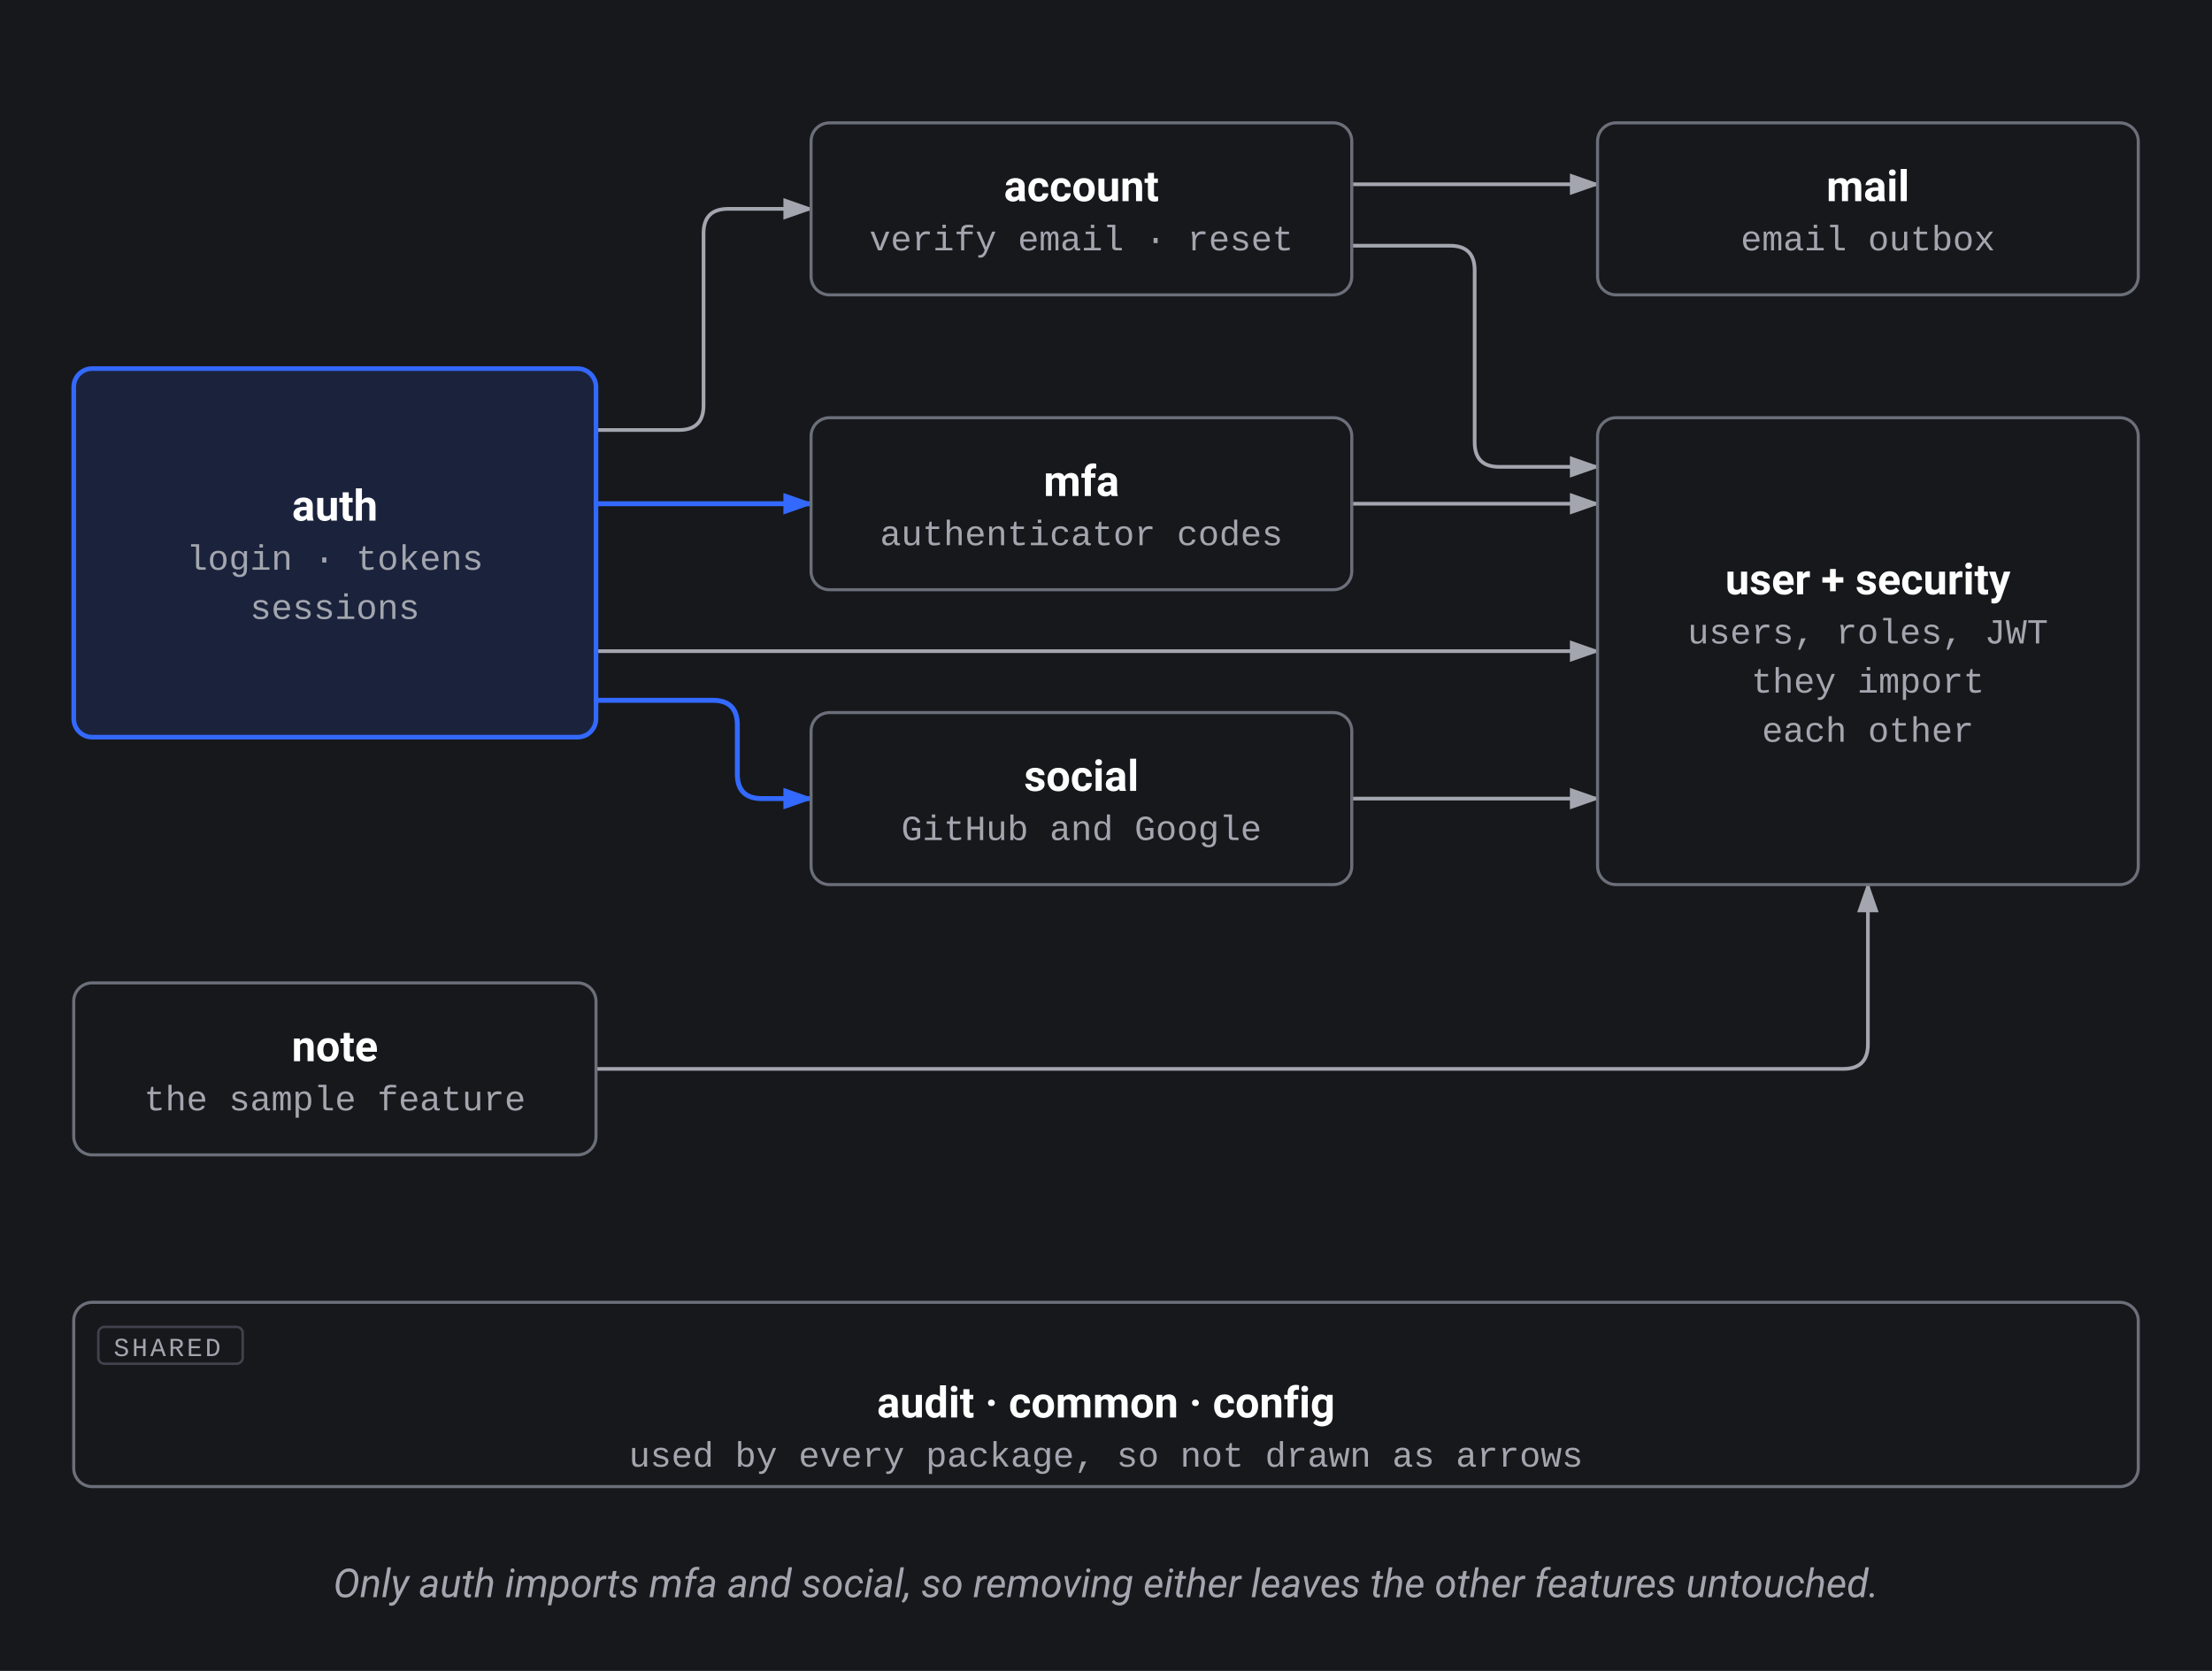
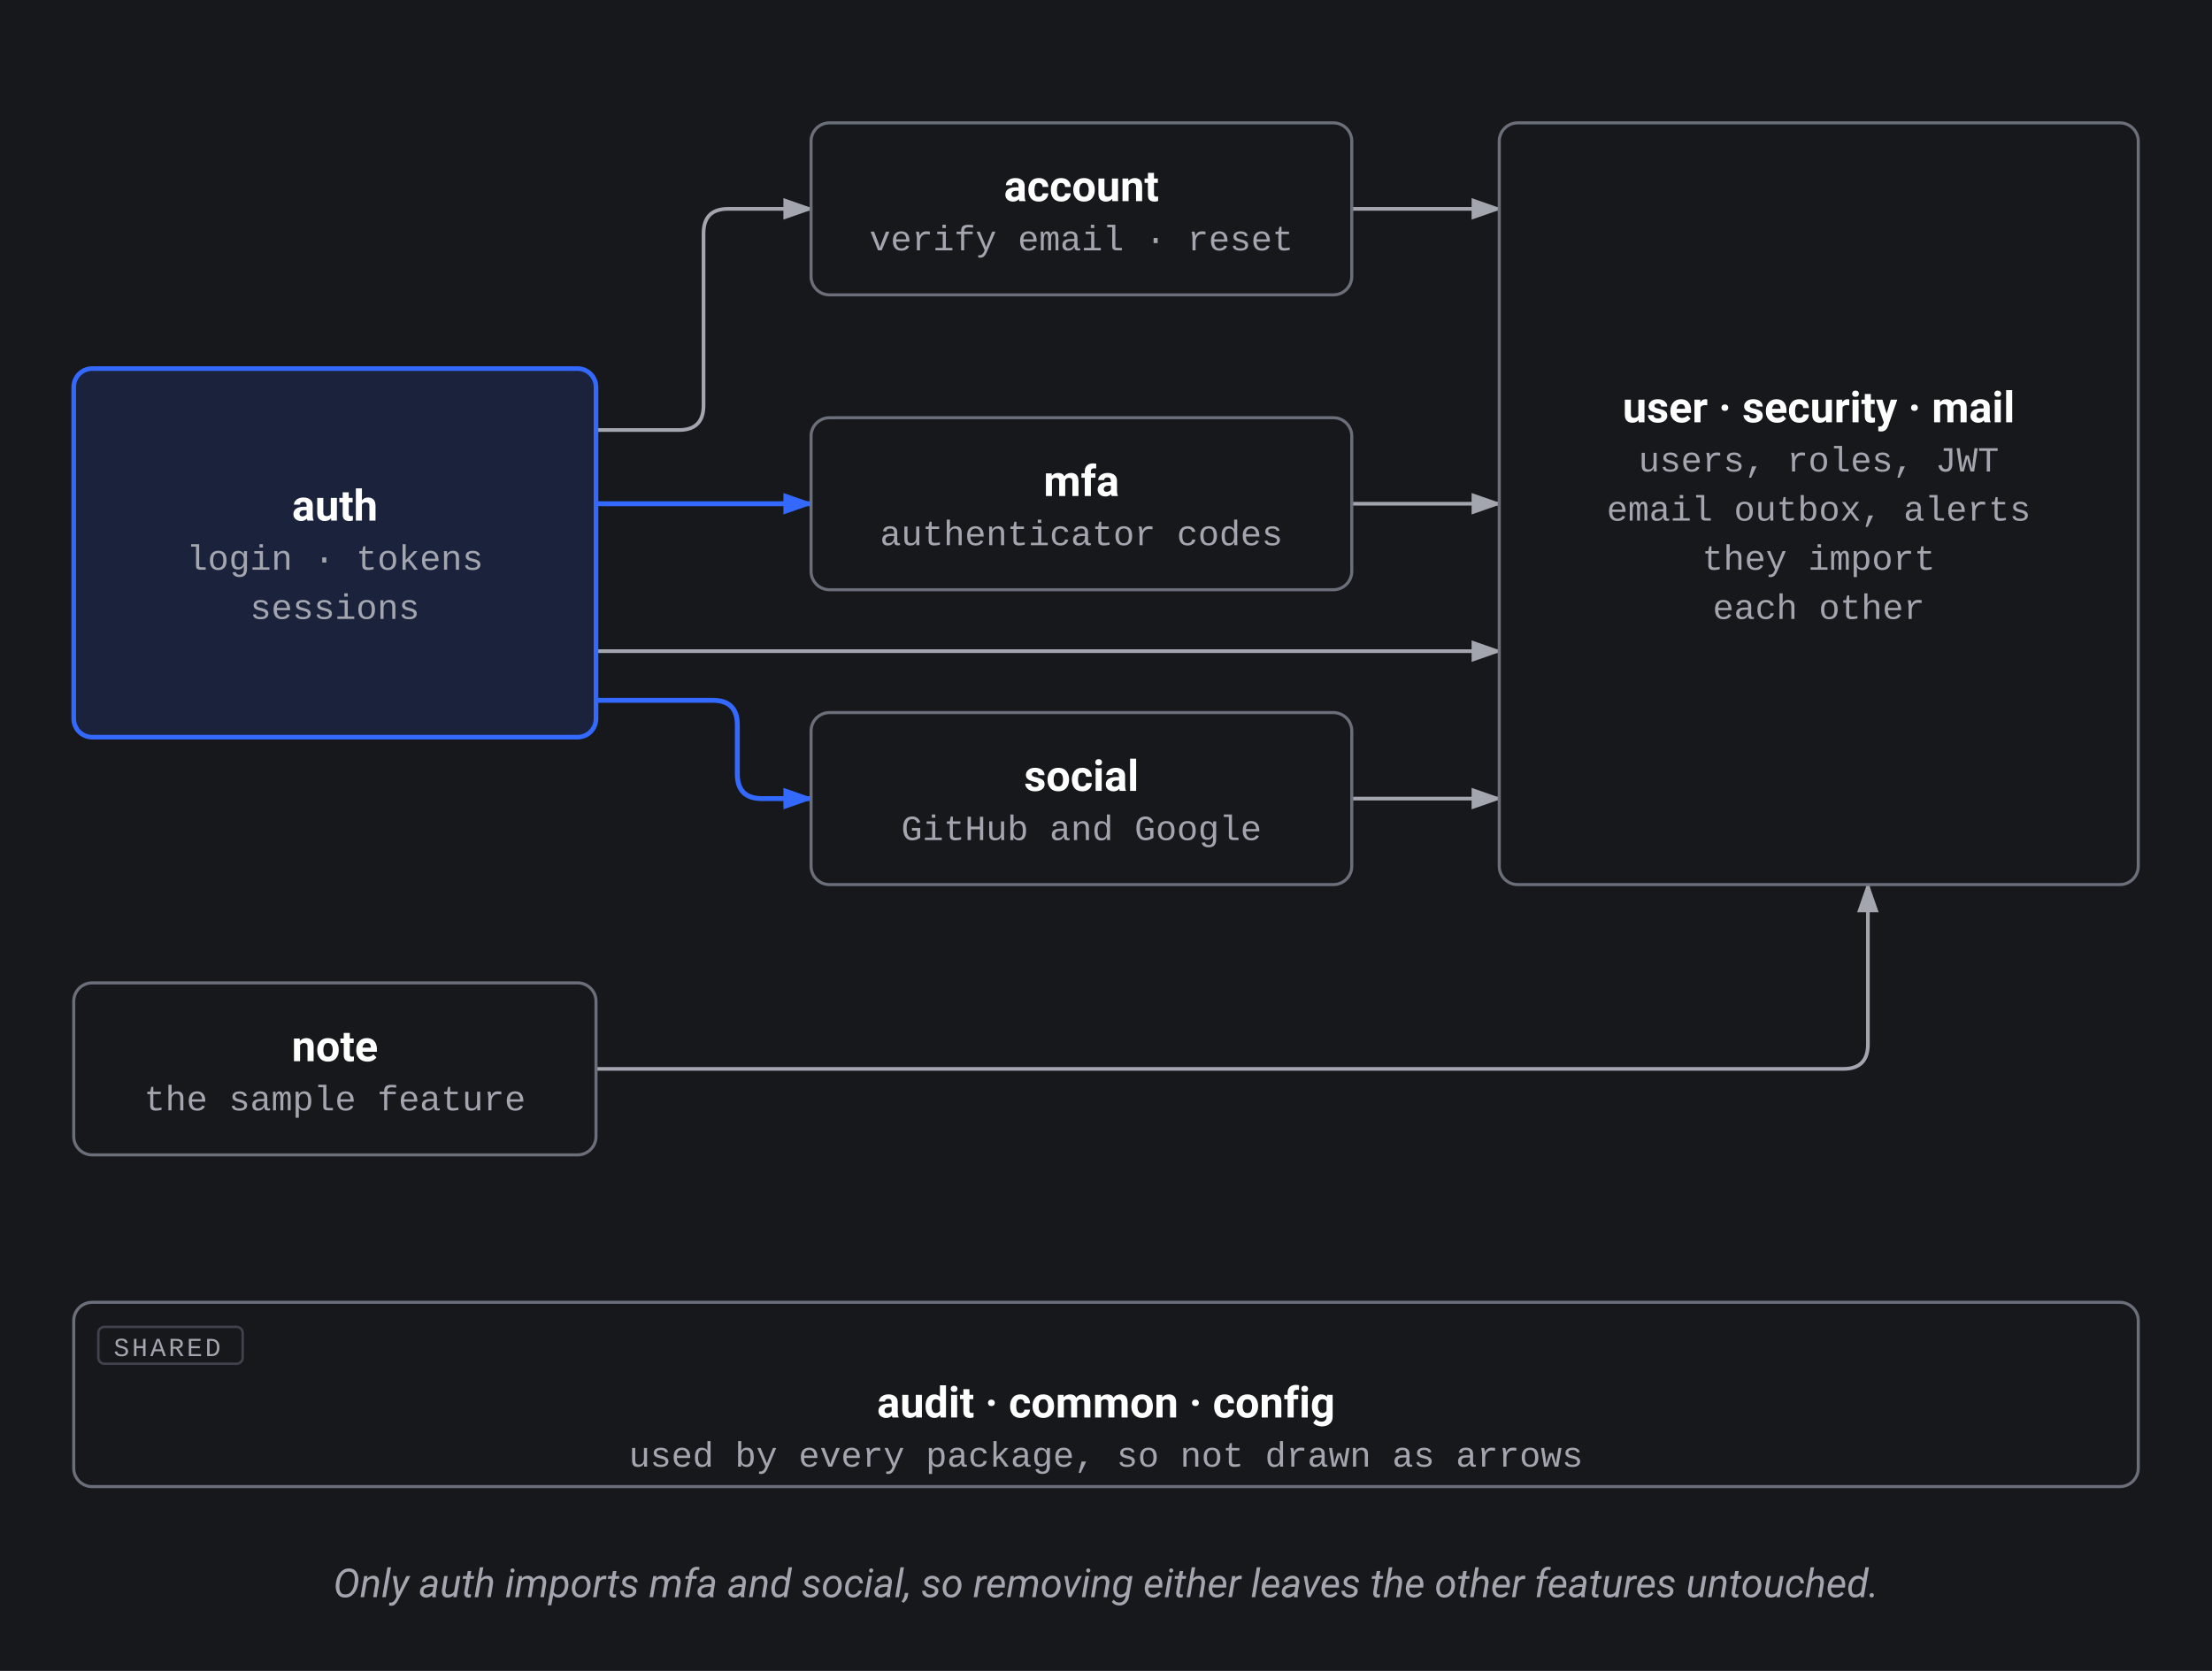
<svg xmlns="http://www.w3.org/2000/svg" viewBox="0 0 720 544" width="720" height="544" role="img" aria-labelledby="package-dependencies-title package-dependencies-desc">
  <defs>
    <style>
text{font-family:-apple-system, BlinkMacSystemFont, 'Segoe UI', Roboto, 'Helvetica Neue', Arial, 'Noto Sans', sans-serif} .mono{font-family:ui-monospace, SFMono-Regular, Menlo, Monaco, Consolas, 'Liberation Mono', 'Courier New', monospace}
.name{fill:#ffffff;font-size:14px;font-weight:600}
.sub{fill:#a3a6ae;font-size:11.5px}
.lbl{fill:#a3a6ae;font-size:10.5px;letter-spacing:.04em}
.lbl-accent{fill:#b2c7ff;font-size:10.5px;letter-spacing:.04em}
.tag{fill:#a3a6ae;font-size:8.5px;letter-spacing:.1em}
.note{fill:#a3a6ae;font-size:13px;font-style:italic}
.bg,.mask{fill:#17181c} .mask-zone{fill:#23262f}
.box{fill:#17181c;stroke:#6b6f79;stroke-width:1}
.box-focal{fill:#1b233c;stroke:#3369ff;stroke-width:1.5}
.box-ext{fill:#17181c;stroke:#6b6f79;stroke-width:1;stroke-dasharray:4 3}
.zone{fill:#23262f;stroke:#40434d;stroke-width:.8}
.frame{fill:none;stroke:#6b6f79;stroke-width:.8}
.chip{fill:none;stroke:#40434d;stroke-width:.8}
.w{fill:none;stroke:#a3a6ae;stroke-width:1.2}
.w-accent{fill:none;stroke:#3369ff;stroke-width:1.6}
.dash{stroke-dasharray:5 4}
.life{stroke:#40434d;stroke-width:1;stroke-dasharray:3 3}
.sep{stroke:#40434d;stroke-width:.8}
.m{fill:#a3a6ae} .m-accent{fill:#3369ff} .m-open{fill:none;stroke:#a3a6ae;stroke-width:1.2}
.dot{fill:#ffffff}
</style>
    <marker id="a" markerWidth="10" markerHeight="7" refX="9" refY="3.5" orient="auto" markerUnits="userSpaceOnUse">
      <polygon class="m" points="0 0, 10 3.5, 0 7" />
    </marker>
    <marker id="a-accent" markerWidth="10" markerHeight="7" refX="9" refY="3.5" orient="auto" markerUnits="userSpaceOnUse">
      <polygon class="m-accent" points="0 0, 10 3.5, 0 7" />
    </marker>
    <marker id="a-open" markerWidth="10" markerHeight="7" refX="9" refY="3.5" orient="auto" markerUnits="userSpaceOnUse">
      <polyline class="m-open" points="0 0, 10 3.5, 0 7" />
    </marker>
  </defs>
  <rect class="bg" width="100%" height="100%" />
  <path class="w" d="M194,140 L221,140 Q229,140 229,132 L229,76 Q229,68 237,68 L264,68" marker-end="url(#a)" />
  <path class="w-accent" d="M194,164 L264,164" marker-end="url(#a-accent)" />
-   <path class="w" d="M194,212 L520,212" marker-end="url(#a)" />
+   <path class="w" d="M194,212 L488,212" marker-end="url(#a)" />
  <path class="w-accent" d="M194,228 L232,228 Q240,228 240,236 L240,252 Q240,260 248,260 L264,260" marker-end="url(#a-accent)" />
-   <path class="w" d="M440,60 L520,60" marker-end="url(#a)" />
-   <path class="w" d="M440,80 L472,80 Q480,80 480,88 L480,144 Q480,152 488,152 L520,152" marker-end="url(#a)" />
-   <path class="w" d="M440,164 L520,164" marker-end="url(#a)" />
-   <path class="w" d="M440,260 L520,260" marker-end="url(#a)" />
+   <path class="w" d="M440,68 L488,68" marker-end="url(#a)" />
+   <path class="w" d="M440,164 L488,164" marker-end="url(#a)" />
+   <path class="w" d="M440,260 L488,260" marker-end="url(#a)" />
  <path class="w" d="M194,348 L600,348 Q608,348 608,340 L608,288" marker-end="url(#a)" />
  <text class="note" x="360" y="520" text-anchor="middle">Only auth imports mfa and social, so removing either leaves the other features untouched.</text>
  <rect class="mask" x="24" y="120" width="170" height="120" rx="6" />
  <rect class="box-focal" x="24" y="120" width="170" height="120" rx="6" />
  <text class="name" x="109.0" y="169.5" text-anchor="middle">auth</text>
  <text class="sub mono" x="109.0" y="185.5" text-anchor="middle">login · tokens</text>
  <text class="sub mono" x="109.0" y="201.5" text-anchor="middle">sessions</text>
  <rect class="mask" x="24" y="320" width="170" height="56" rx="6" />
  <rect class="box" x="24" y="320" width="170" height="56" rx="6" />
  <text class="name" x="109.0" y="345.5" text-anchor="middle">note</text>
  <text class="sub mono" x="109.0" y="361.5" text-anchor="middle">the sample feature</text>
  <rect class="mask" x="264" y="40" width="176" height="56" rx="6" />
  <rect class="box" x="264" y="40" width="176" height="56" rx="6" />
  <text class="name" x="352.0" y="65.5" text-anchor="middle">account</text>
  <text class="sub mono" x="352.0" y="81.5" text-anchor="middle">verify email · reset</text>
  <rect class="mask" x="264" y="136" width="176" height="56" rx="6" />
  <rect class="box" x="264" y="136" width="176" height="56" rx="6" />
  <text class="name" x="352.0" y="161.5" text-anchor="middle">mfa</text>
  <text class="sub mono" x="352.0" y="177.5" text-anchor="middle">authenticator codes</text>
  <rect class="mask" x="264" y="232" width="176" height="56" rx="6" />
  <rect class="box" x="264" y="232" width="176" height="56" rx="6" />
  <text class="name" x="352.0" y="257.5" text-anchor="middle">social</text>
  <text class="sub mono" x="352.0" y="273.5" text-anchor="middle">GitHub and Google</text>
-   <rect class="mask" x="520" y="40" width="176" height="56" rx="6" />
-   <rect class="box" x="520" y="40" width="176" height="56" rx="6" />
-   <text class="name" x="608.0" y="65.5" text-anchor="middle">mail</text>
-   <text class="sub mono" x="608.0" y="81.5" text-anchor="middle">email outbox</text>
-   <rect class="mask" x="520" y="136" width="176" height="152" rx="6" />
-   <rect class="box" x="520" y="136" width="176" height="152" rx="6" />
-   <text class="name" x="608.0" y="193.5" text-anchor="middle">user + security</text>
-   <text class="sub mono" x="608.0" y="209.5" text-anchor="middle">users, roles, JWT</text>
-   <text class="sub mono" x="608.0" y="225.5" text-anchor="middle">they import</text>
-   <text class="sub mono" x="608.0" y="241.5" text-anchor="middle">each other</text>
+   <rect class="mask" x="488" y="40" width="208" height="248" rx="6" />
+   <rect class="box" x="488" y="40" width="208" height="248" rx="6" />
+   <text class="name" x="592.0" y="137.5" text-anchor="middle">user · security · mail</text>
+   <text class="sub mono" x="592.0" y="153.5" text-anchor="middle">users, roles, JWT</text>
+   <text class="sub mono" x="592.0" y="169.5" text-anchor="middle">email outbox, alerts</text>
+   <text class="sub mono" x="592.0" y="185.5" text-anchor="middle">they import</text>
+   <text class="sub mono" x="592.0" y="201.5" text-anchor="middle">each other</text>
  <rect class="mask" x="24" y="424" width="672" height="60" rx="6" />
  <rect class="box" x="24" y="424" width="672" height="60" rx="6" />
  <rect class="chip" x="32" y="432" width="47" height="12" rx="2" />
  <text class="tag mono" x="37" y="441.5">SHARED</text>
  <text class="name" x="360.0" y="461.5" text-anchor="middle">audit · common · config</text>
  <text class="sub mono" x="360.0" y="477.5" text-anchor="middle">used by every package, so not drawn as arrows</text>
</svg>
